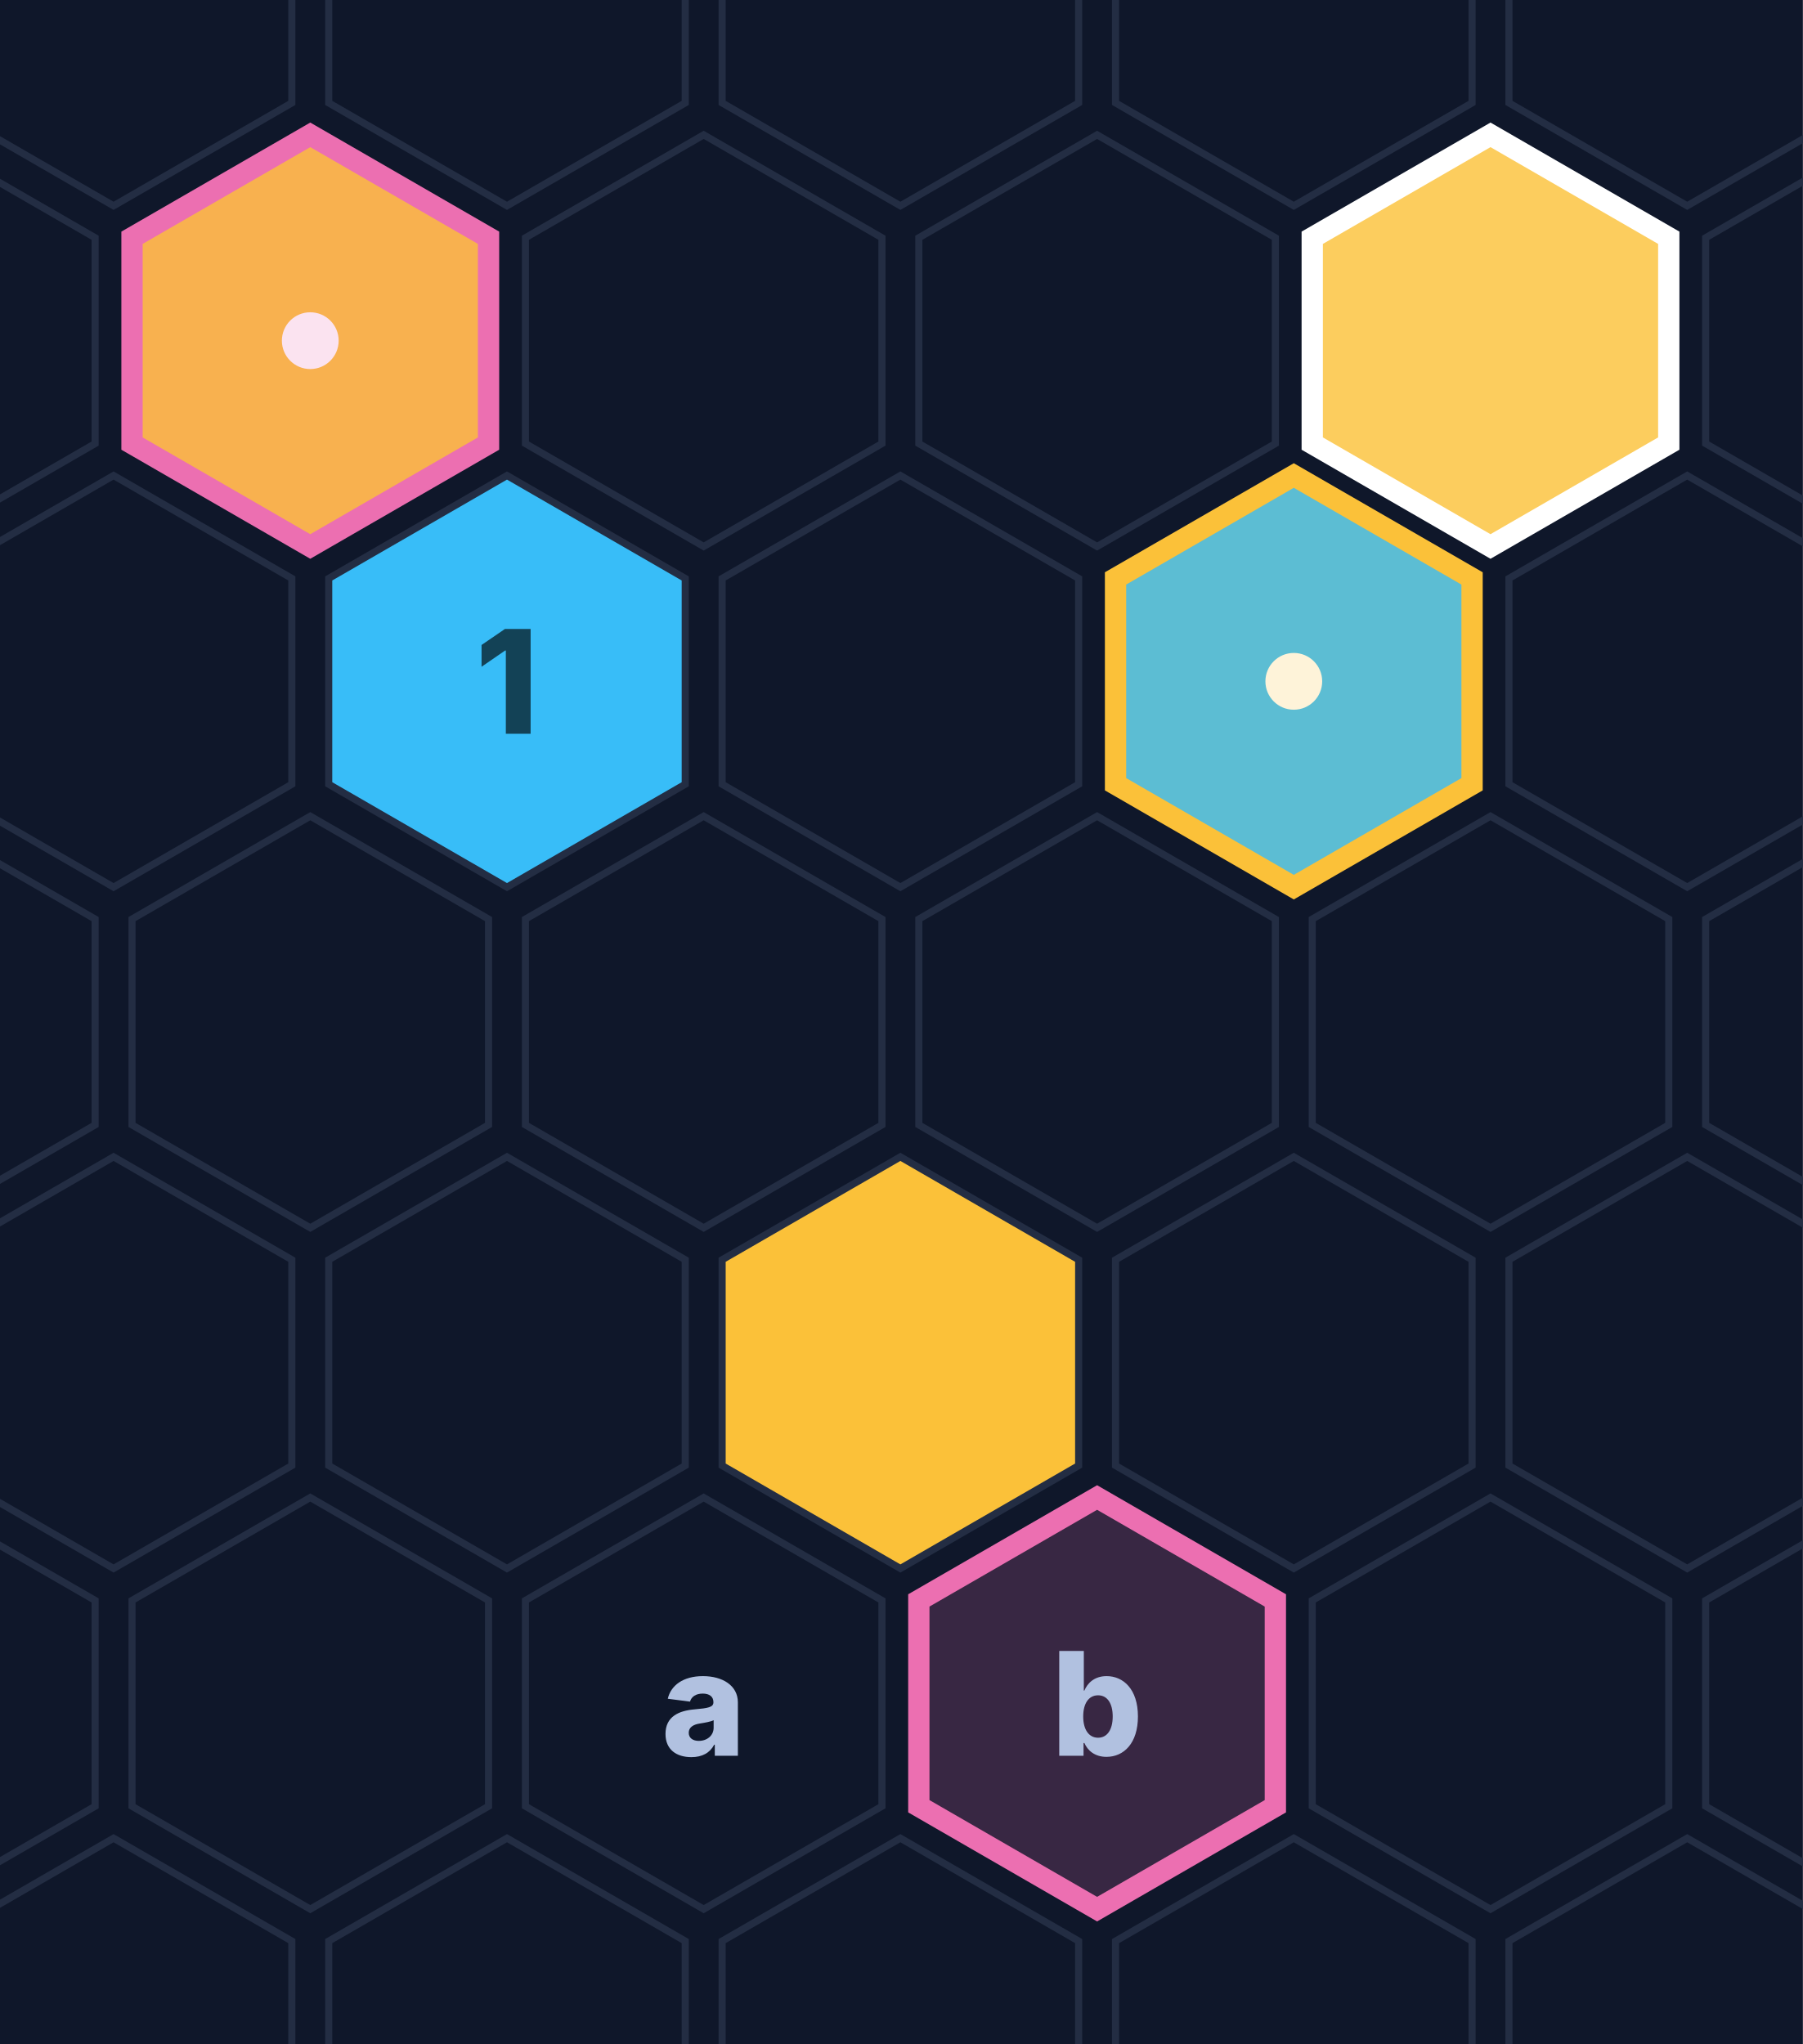
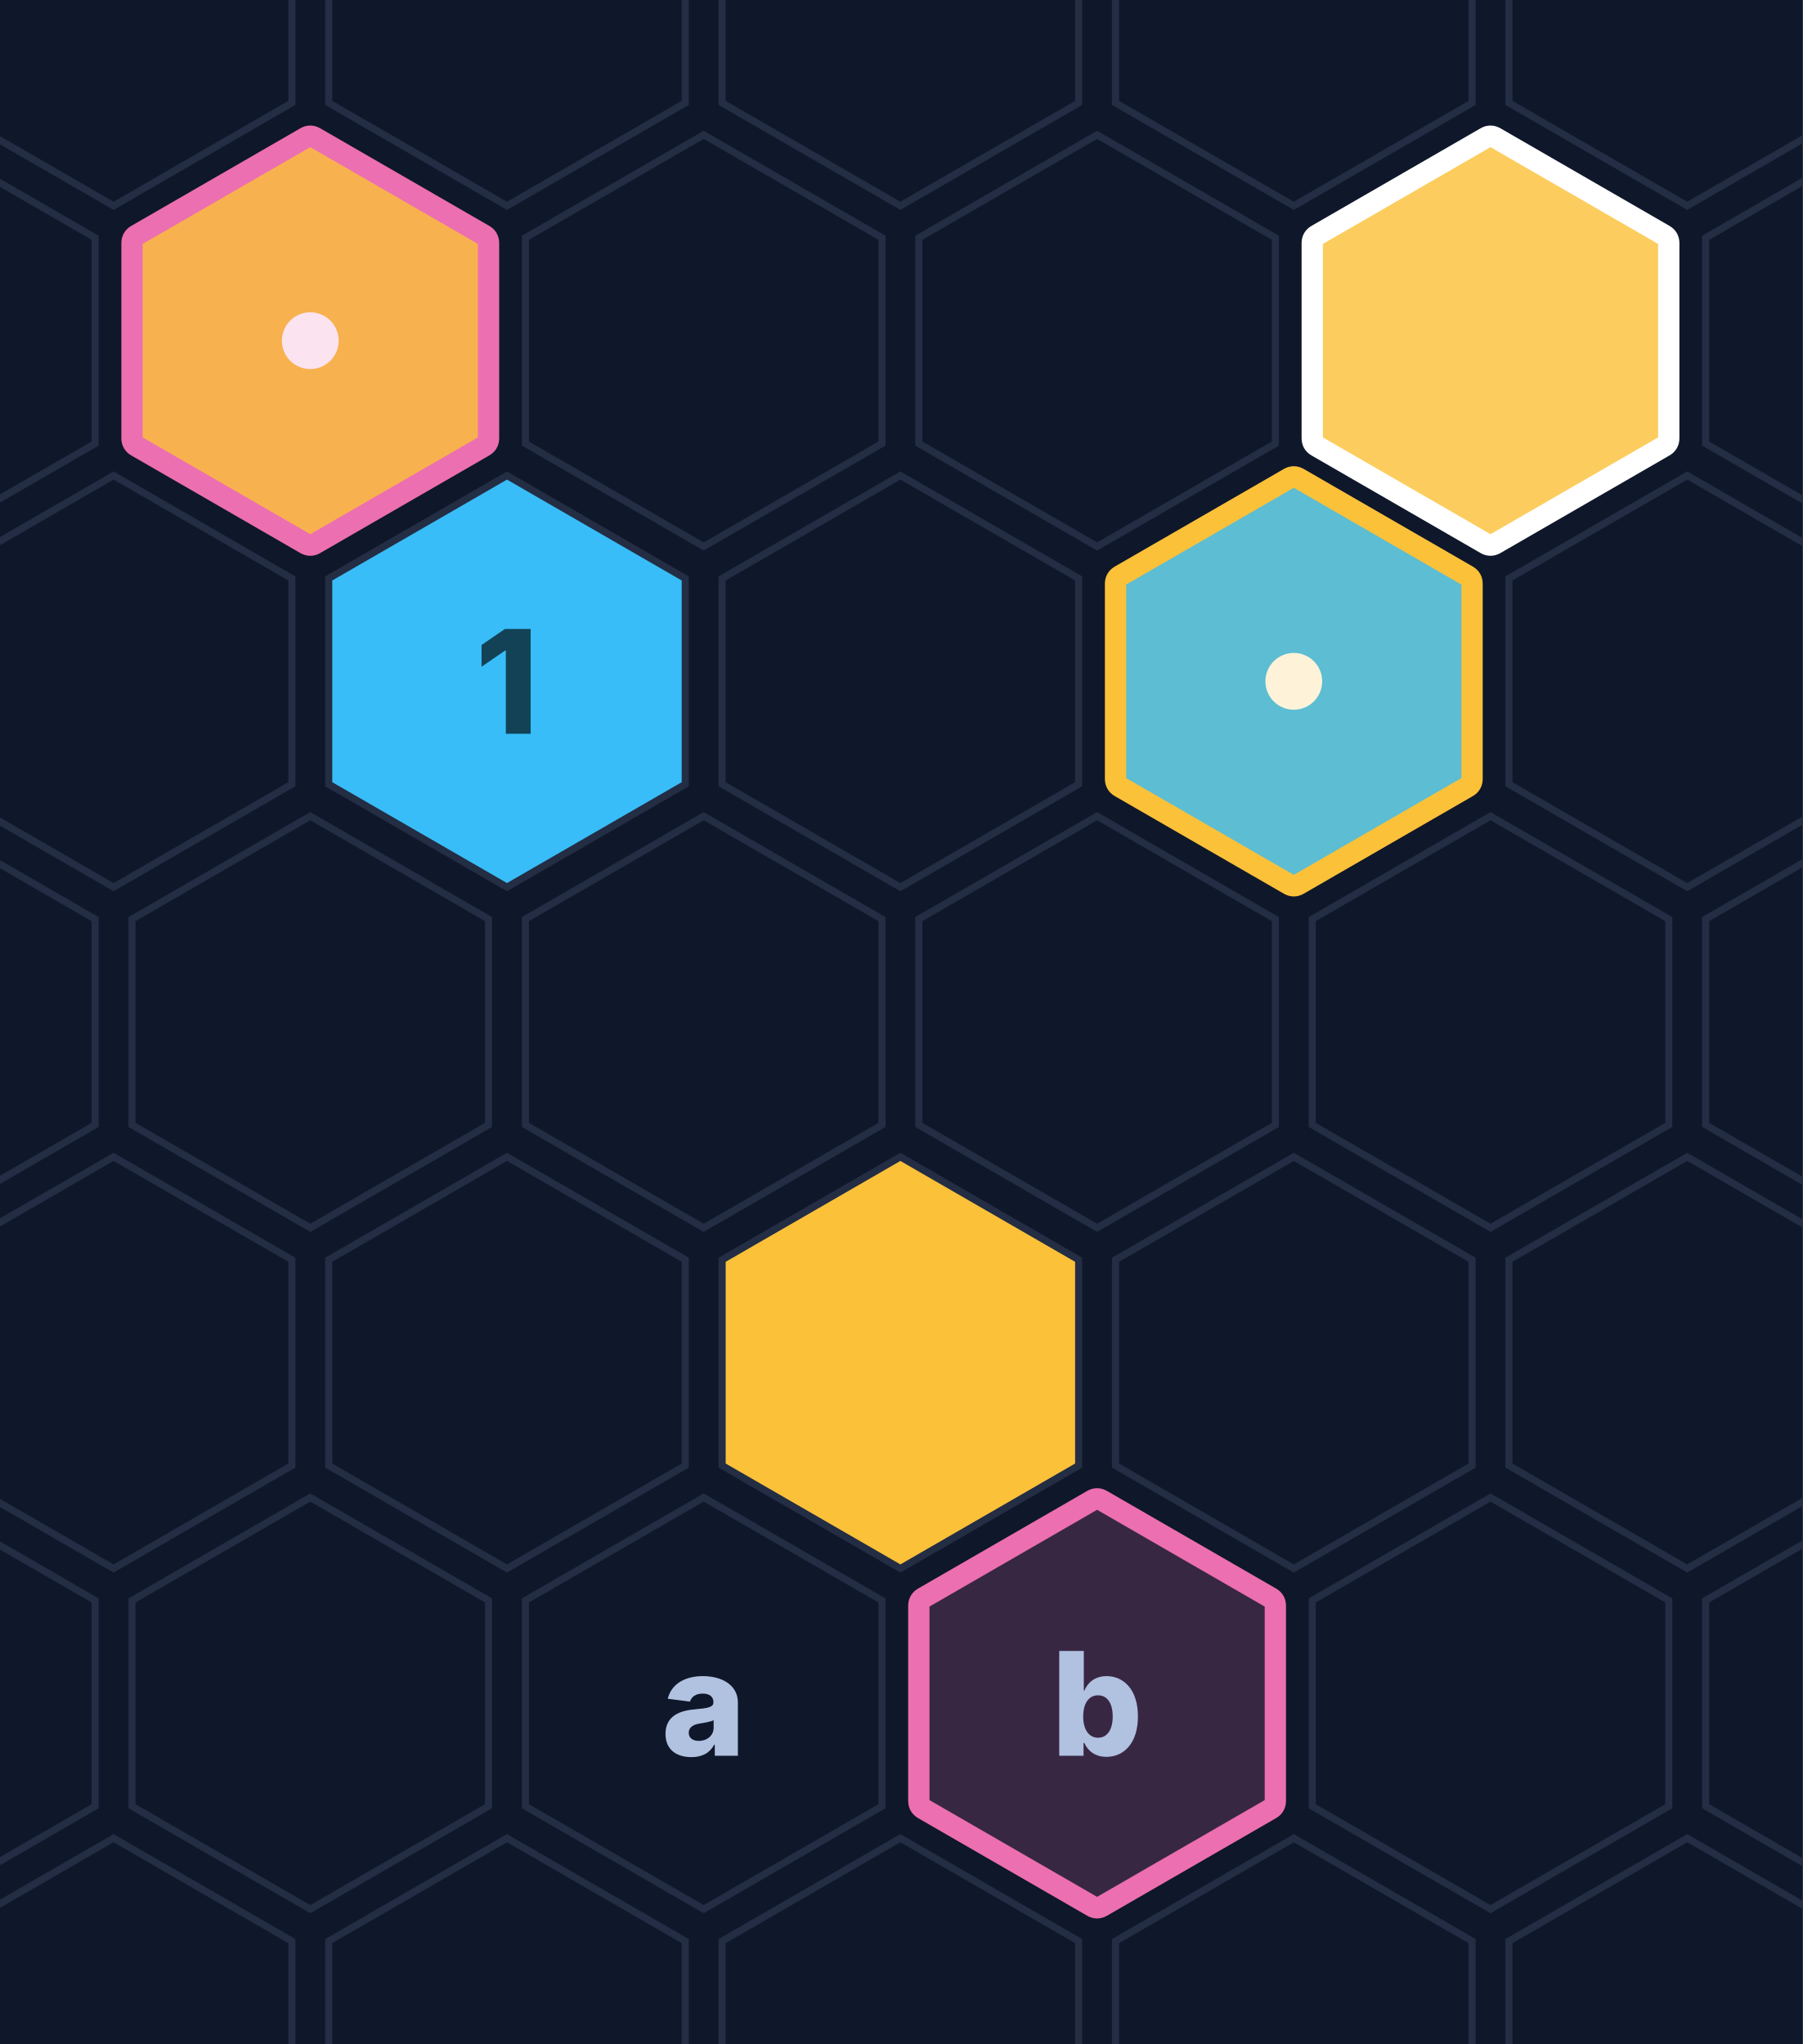
<svg xmlns="http://www.w3.org/2000/svg" viewBox="-87.426 -96.0 508 576">
  <rect x="-87.426" y="-96.0" width="100%" height="100%" fill="rgba(15, 23, 42, 1.0)" />
  <defs>
    <mask x="-87.426" y="-96.0" width="100%" height="100%" id="full-mask" mask-type="luminance" maskUnits="userSpaceOnUse">
      <rect x="-87.426" y="-96.0" width="100%" height="100%" fill="rgba(255, 255, 255, 1.0)" />
    </mask>
    <mask x="-87.426" y="-96.0" width="100%" height="100%" id="text-mask" mask-type="luminance" maskUnits="userSpaceOnUse">
      <rect x="-87.426" y="-96.0" width="100%" height="100%" fill="rgba(255, 255, 255, 1.0)" />
      <text stroke="rgba(51, 51, 51, 1.0)" stroke-width="6.767" stroke-linecap="round" stroke-linejoin="round" font-weight="800" font-family="system-ui, -apple-system, BlinkMacSystemFont, sans-serif" font-size="40.6px" text-anchor="middle" dominant-baseline="central" x="110.851" y="384.0">a</text>
      <text fill="rgba(0, 0, 0, 1.0)" font-weight="800" font-family="system-ui, -apple-system, BlinkMacSystemFont, sans-serif" font-size="40.6px" text-anchor="middle" dominant-baseline="central" x="110.851" y="384.0">a</text>
      <text stroke="rgba(51, 51, 51, 1.0)" stroke-width="6.767" stroke-linecap="round" stroke-linejoin="round" font-weight="800" font-family="system-ui, -apple-system, BlinkMacSystemFont, sans-serif" font-size="40.6px" text-anchor="middle" dominant-baseline="central" x="55.426" y="96.0">1</text>
      <text fill="rgba(0, 0, 0, 1.0)" font-weight="800" font-family="system-ui, -apple-system, BlinkMacSystemFont, sans-serif" font-size="40.6px" text-anchor="middle" dominant-baseline="central" x="55.426" y="96.0">1</text>
      <text stroke="rgba(51, 51, 51, 1.0)" stroke-width="6.767" stroke-linecap="round" stroke-linejoin="round" font-weight="800" font-family="system-ui, -apple-system, BlinkMacSystemFont, sans-serif" font-size="40.6px" text-anchor="middle" dominant-baseline="central" x="221.703" y="384.0">b</text>
      <text fill="rgba(0, 0, 0, 1.0)" font-weight="800" font-family="system-ui, -apple-system, BlinkMacSystemFont, sans-serif" font-size="40.6px" text-anchor="middle" dominant-baseline="central" x="221.703" y="384.0">b</text>
    </mask>
  </defs>
  <g mask="url(#full-mask)">
    <polygon points="-60.622,355.0 -60.622,413.0 -110.851,442.0 -161.081,413.0 -161.081,355.0 -110.851,326.0" fill="rgba(0, 0, 0, 0.0)" stroke="rgba(35, 45, 67, 1.0)" stroke-width="2.0" />
    <polygon points="-5.196,451.0 -5.196,509.0 -55.426,538.0 -105.655,509.0 -105.655,451.0 -55.426,422.0" fill="rgba(0, 0, 0, 0.0)" stroke="rgba(35, 45, 67, 1.0)" stroke-width="2.0" />
    <polygon points="-60.622,163.0 -60.622,221.0 -110.851,250.0 -161.081,221.0 -161.081,163.0 -110.851,134.0" fill="rgba(0, 0, 0, 0.0)" stroke="rgba(35, 45, 67, 1.0)" stroke-width="2.0" />
    <polygon points="-5.196,259.0 -5.196,317.0 -55.426,346.0 -105.655,317.0 -105.655,259.0 -55.426,230.0" fill="rgba(0, 0, 0, 0.0)" stroke="rgba(35, 45, 67, 1.0)" stroke-width="2.0" />
    <polygon points="50.229,355.0 50.229,413.0 3.5514757175273244E-15,442.0 -50.229,413.0 -50.229,355.0 -1.0654427152581972E-14,326.0" fill="rgba(0, 0, 0, 0.0)" stroke="rgba(35, 45, 67, 1.0)" stroke-width="2.0" />
    <polygon points="105.655,451.0 105.655,509.0 55.426,538.0 5.196,509.0 5.196,451.0 55.426,422.0" fill="rgba(0, 0, 0, 0.0)" stroke="rgba(35, 45, 67, 1.0)" stroke-width="2.0" />
    <polygon points="-60.622,-29 -60.622,29 -110.851,58.0 -161.081,29 -161.081,-29 -110.851,-58.0" fill="rgba(0, 0, 0, 0.0)" stroke="rgba(35, 45, 67, 1.0)" stroke-width="2.0" />
    <polygon points="-5.196,67.0 -5.196,125.0 -55.426,154.0 -105.655,125.0 -105.655,67.0 -55.426,38.0" fill="rgba(0, 0, 0, 0.0)" stroke="rgba(35, 45, 67, 1.0)" stroke-width="2.0" />
    <polygon points="50.229,163.0 50.229,221.0 3.5514757175273244E-15,250.0 -50.229,221.0 -50.229,163.0 -1.0654427152581972E-14,134.0" fill="rgba(0, 0, 0, 0.0)" stroke="rgba(35, 45, 67, 1.0)" stroke-width="2.0" />
    <polygon points="105.655,259.0 105.655,317.0 55.426,346.0 5.196,317.0 5.196,259.0 55.426,230.0" fill="rgba(0, 0, 0, 0.0)" stroke="rgba(35, 45, 67, 1.0)" stroke-width="2.0" />
    <polygon points="161.081,355.0 161.081,413.0 110.851,442.0 60.622,413.0 60.622,355.0 110.851,326.0" fill="rgba(0, 0, 0, 0.0)" stroke="rgba(35, 45, 67, 1.0)" stroke-width="2.0" />
    <text fill="rgba(177, 193, 224, 1.0)" font-weight="800" font-family="system-ui, -apple-system, BlinkMacSystemFont, sans-serif" font-size="40.6px" text-anchor="middle" dominant-baseline="central" x="110.851" y="384.0">a</text>
    <polygon points="216.506,451.0 216.506,509.0 166.277,538.0 116.047,509.0 116.047,451.0 166.277,422.0" fill="rgba(0, 0, 0, 0.0)" stroke="rgba(35, 45, 67, 1.0)" stroke-width="2.0" />
    <polygon points="-5.196,-125.0 -5.196,-67.0 -55.426,-38.0 -105.655,-67.0 -105.655,-125.0 -55.426,-154.0" fill="rgba(0, 0, 0, 0.0)" stroke="rgba(35, 45, 67, 1.0)" stroke-width="2.0" />
    <polygon points="50.229,-29 50.229,29 3.5514757175273244E-15,58.0 -50.229,29 -50.229,-29 -1.0654427152581972E-14,-58.0" fill="rgba(251, 193, 57, 1.0)" stroke="rgba(35, 45, 67, 1.0)" stroke-width="2.0" />
    <circle cx="0.0" cy="0.0" fill="rgba(255, 255, 255, 1.0)" r="8.0" mask="url(#text-mask)" />
-     <polygon points="50.229,-29 50.229,29 3.5514757175273244E-15,58.0 -50.229,29 -50.229,-29 -1.0654427152581972E-14,-58.0" fill="rgba(236, 111, 177, 0.188)" stroke="rgba(236, 111, 177, 1.0)" stroke-width="6.0" />
+     <path d="M 50.229 -27.5 L 50.229 27.5 Q 50.229 29 48.93 29.75 L 1.299 57.25 Q 3.5514757175273244E-15 58.0 -1.299 57.25 L -48.93 29.75 Q -50.229 29 -50.229 27.5 L -50.229 -27.5 Q -50.229 -29 -48.93 -29.75 L -1.299 -57.25 Q -1.0654427152581972E-14 -58.0 1.299 -57.25 L 48.93 -29.75 Q 50.229 -29 50.229 -27.5 Z" fill="rgba(236, 111, 177, 0.188)" stroke="rgba(236, 111, 177, 1.0)" stroke-width="6.0" />
    <polygon points="105.655,67.0 105.655,125.0 55.426,154.0 5.196,125.0 5.196,67.0 55.426,38.0" fill="rgba(56, 189, 248, 1.0)" stroke="rgba(35, 45, 67, 1.0)" stroke-width="2.0" />
    <text fill="rgba(19, 66, 86, 1.0)" font-weight="800" font-family="system-ui, -apple-system, BlinkMacSystemFont, sans-serif" font-size="40.6px" text-anchor="middle" dominant-baseline="central" x="55.426" y="96.0">1</text>
    <polygon points="161.081,163.0 161.081,221.0 110.851,250.0 60.622,221.0 60.622,163.0 110.851,134.0" fill="rgba(0, 0, 0, 0.0)" stroke="rgba(35, 45, 67, 1.0)" stroke-width="2.0" />
    <polygon points="216.506,259.0 216.506,317.0 166.277,346.0 116.047,317.0 116.047,259.0 166.277,230.0" fill="rgba(251, 193, 57, 1.0)" stroke="rgba(35, 45, 67, 1.0)" stroke-width="2.0" />
    <polygon points="271.932,355.0 271.932,413.0 221.703,442.0 171.473,413.0 171.473,355.0 221.703,326.0" fill="rgba(0, 0, 0, 0.0)" stroke="rgba(35, 45, 67, 1.0)" stroke-width="2.0" />
-     <polygon points="271.932,355.0 271.932,413.0 221.703,442.0 171.473,413.0 171.473,355.0 221.703,326.0" fill="rgba(236, 111, 177, 0.188)" stroke="rgba(236, 111, 177, 1.0)" stroke-width="6.0" />
+     <path d="M 271.932 356.5 L 271.932 411.5 Q 271.932 413.0 270.633 413.75 L 223.002 441.25 Q 221.703 442.0 220.403 441.25 L 172.772 413.75 Q 171.473 413.0 171.473 411.5 L 171.473 356.5 Q 171.473 355.0 172.772 354.25 L 220.403 326.75 Q 221.703 326.0 223.002 326.75 L 270.633 354.25 Q 271.932 355.0 271.932 356.5 Z" fill="rgba(236, 111, 177, 0.188)" stroke="rgba(236, 111, 177, 1.0)" stroke-width="6.0" />
    <text fill="rgba(177, 193, 224, 1.0)" font-weight="800" font-family="system-ui, -apple-system, BlinkMacSystemFont, sans-serif" font-size="40.6px" text-anchor="middle" dominant-baseline="central" x="221.703" y="384.0">b</text>
    <polygon points="327.358,451.0 327.358,509.0 277.128,538.0 226.899,509.0 226.899,451.0 277.128,422.0" fill="rgba(0, 0, 0, 0.0)" stroke="rgba(35, 45, 67, 1.0)" stroke-width="2.0" />
    <polygon points="105.655,-125.0 105.655,-67.0 55.426,-38.0 5.196,-67.0 5.196,-125.0 55.426,-154.0" fill="rgba(0, 0, 0, 0.0)" stroke="rgba(35, 45, 67, 1.0)" stroke-width="2.0" />
    <polygon points="161.081,-29 161.081,29 110.851,58.0 60.622,29 60.622,-29 110.851,-58.0" fill="rgba(0, 0, 0, 0.0)" stroke="rgba(35, 45, 67, 1.0)" stroke-width="2.0" />
    <polygon points="216.506,67.0 216.506,125.0 166.277,154.0 116.047,125.0 116.047,67.0 166.277,38.0" fill="rgba(0, 0, 0, 0.0)" stroke="rgba(35, 45, 67, 1.0)" stroke-width="2.0" />
    <polygon points="271.932,163.0 271.932,221.0 221.703,250.0 171.473,221.0 171.473,163.0 221.703,134.0" fill="rgba(0, 0, 0, 0.0)" stroke="rgba(35, 45, 67, 1.0)" stroke-width="2.0" />
    <polygon points="327.358,259.0 327.358,317.0 277.128,346.0 226.899,317.0 226.899,259.0 277.128,230.0" fill="rgba(0, 0, 0, 0.0)" stroke="rgba(35, 45, 67, 1.0)" stroke-width="2.0" />
    <polygon points="382.783,355.0 382.783,413.0 332.554,442.0 282.324,413.0 282.324,355.0 332.554,326.0" fill="rgba(0, 0, 0, 0.0)" stroke="rgba(35, 45, 67, 1.0)" stroke-width="2.0" />
    <polygon points="438.209,451.0 438.209,509.0 387.979,538.0 337.75,509.0 337.75,451.0 387.979,422.0" fill="rgba(0, 0, 0, 0.0)" stroke="rgba(35, 45, 67, 1.0)" stroke-width="2.0" />
    <polygon points="216.506,-125.0 216.506,-67.0 166.277,-38.0 116.047,-67.0 116.047,-125.0 166.277,-154.0" fill="rgba(0, 0, 0, 0.0)" stroke="rgba(35, 45, 67, 1.0)" stroke-width="2.0" />
    <polygon points="271.932,-29 271.932,29 221.703,58.0 171.473,29 171.473,-29 221.703,-58.0" fill="rgba(0, 0, 0, 0.0)" stroke="rgba(35, 45, 67, 1.0)" stroke-width="2.0" />
    <polygon points="327.358,67.0 327.358,125.0 277.128,154.0 226.899,125.0 226.899,67.0 277.128,38.0" fill="rgba(56, 189, 248, 1.0)" stroke="rgba(35, 45, 67, 1.0)" stroke-width="2.0" />
    <circle cx="277.128" cy="96.0" fill="rgba(255, 255, 255, 1.0)" r="8.0" mask="url(#text-mask)" />
-     <polygon points="327.358,67.0 327.358,125.0 277.128,154.0 226.899,125.0 226.899,67.0 277.128,38.0" fill="rgba(251, 193, 57, 0.188)" stroke="rgba(251, 193, 57, 1.0)" stroke-width="6.0" />
+     <path d="M 327.358 68.5 L 327.358 123.5 Q 327.358 125.0 326.059 125.75 L 278.427 153.25 Q 277.128 154.0 275.829 153.25 L 228.198 125.75 Q 226.899 125.0 226.899 123.5 L 226.899 68.5 Q 226.899 67.0 228.198 66.25 L 275.829 38.75 Q 277.128 38.0 278.427 38.75 L 326.059 66.25 Q 327.358 67.0 327.358 68.5 Z" fill="rgba(251, 193, 57, 0.188)" stroke="rgba(251, 193, 57, 1.0)" stroke-width="6.0" />
    <polygon points="382.783,163.0 382.783,221.0 332.554,250.0 282.324,221.0 282.324,163.0 332.554,134.0" fill="rgba(0, 0, 0, 0.0)" stroke="rgba(35, 45, 67, 1.0)" stroke-width="2.0" />
    <polygon points="438.209,259.0 438.209,317.0 387.979,346.0 337.75,317.0 337.75,259.0 387.979,230.0" fill="rgba(0, 0, 0, 0.0)" stroke="rgba(35, 45, 67, 1.0)" stroke-width="2.0" />
    <polygon points="493.634,355.0 493.634,413.0 443.405,442.0 393.176,413.0 393.176,355.0 443.405,326.0" fill="rgba(0, 0, 0, 0.0)" stroke="rgba(35, 45, 67, 1.0)" stroke-width="2.0" />
    <polygon points="327.358,-125.0 327.358,-67.0 277.128,-38.0 226.899,-67.0 226.899,-125.0 277.128,-154.0" fill="rgba(0, 0, 0, 0.0)" stroke="rgba(35, 45, 67, 1.0)" stroke-width="2.0" />
    <polygon points="382.783,-29 382.783,29 332.554,58.0 282.324,29 282.324,-29 332.554,-58.0" fill="rgba(251, 193, 57, 1.0)" stroke="rgba(35, 45, 67, 1.0)" stroke-width="2.0" />
-     <polygon points="382.783,-29 382.783,29 332.554,58.0 282.324,29 282.324,-29 332.554,-58.0" fill="rgba(255, 255, 255, 0.188)" stroke="rgba(255, 255, 255, 1.0)" stroke-width="6.0" />
+     <path d="M 382.783 -27.5 L 382.783 27.5 Q 382.783 29 381.484 29.75 L 333.853 57.25 Q 332.554 58.0 331.255 57.25 L 283.623 29.75 Q 282.324 29 282.324 27.5 L 282.324 -27.5 Q 282.324 -29 283.623 -29.75 L 331.255 -57.25 Q 332.554 -58.0 333.853 -57.25 L 381.484 -29.75 Q 382.783 -29 382.783 -27.5 Z" fill="rgba(255, 255, 255, 0.188)" stroke="rgba(255, 255, 255, 1.0)" stroke-width="6.0" />
    <polygon points="438.209,67.0 438.209,125.0 387.979,154.0 337.75,125.0 337.75,67.0 387.979,38.0" fill="rgba(0, 0, 0, 0.0)" stroke="rgba(35, 45, 67, 1.0)" stroke-width="2.0" />
    <polygon points="493.634,163.0 493.634,221.0 443.405,250.0 393.176,221.0 393.176,163.0 443.405,134.0" fill="rgba(0, 0, 0, 0.0)" stroke="rgba(35, 45, 67, 1.0)" stroke-width="2.0" />
    <polygon points="438.209,-125.0 438.209,-67.0 387.979,-38.0 337.75,-67.0 337.75,-125.0 387.979,-154.0" fill="rgba(0, 0, 0, 0.0)" stroke="rgba(35, 45, 67, 1.0)" stroke-width="2.0" />
    <polygon points="493.634,-29 493.634,29 443.405,58.0 393.176,29 393.176,-29 443.405,-58.0" fill="rgba(0, 0, 0, 0.0)" stroke="rgba(35, 45, 67, 1.0)" stroke-width="2.0" />
  </g>
</svg>
